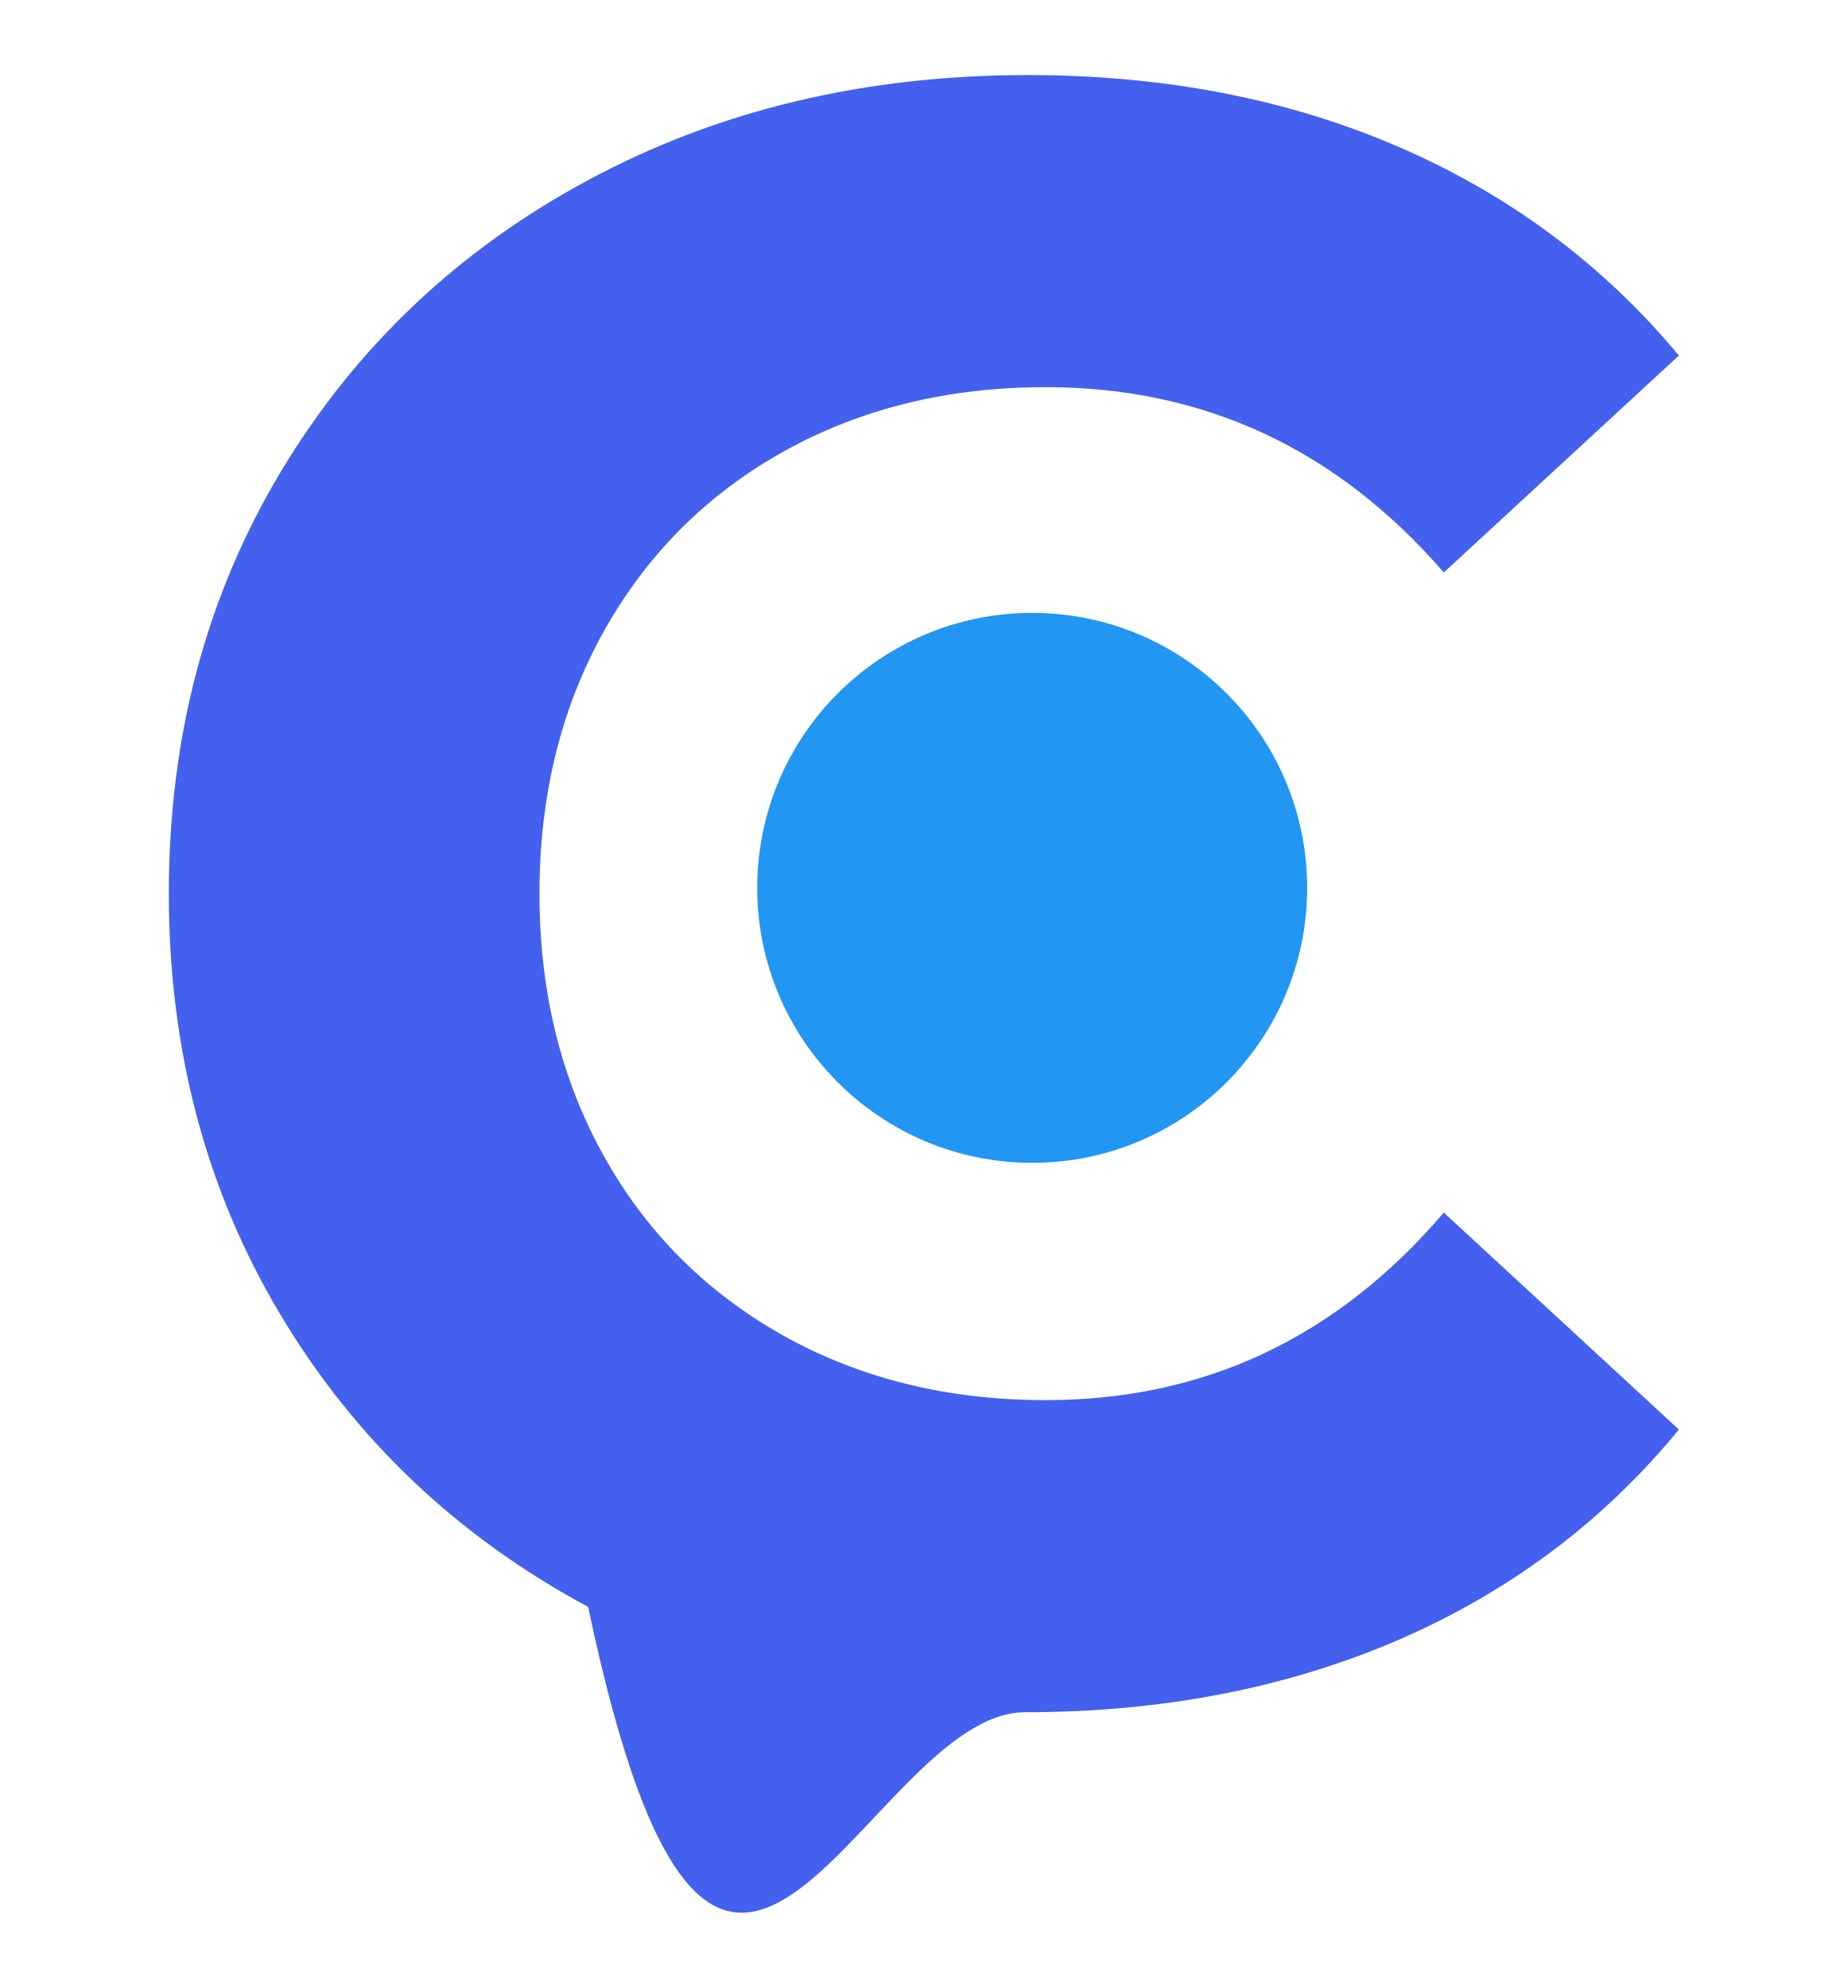
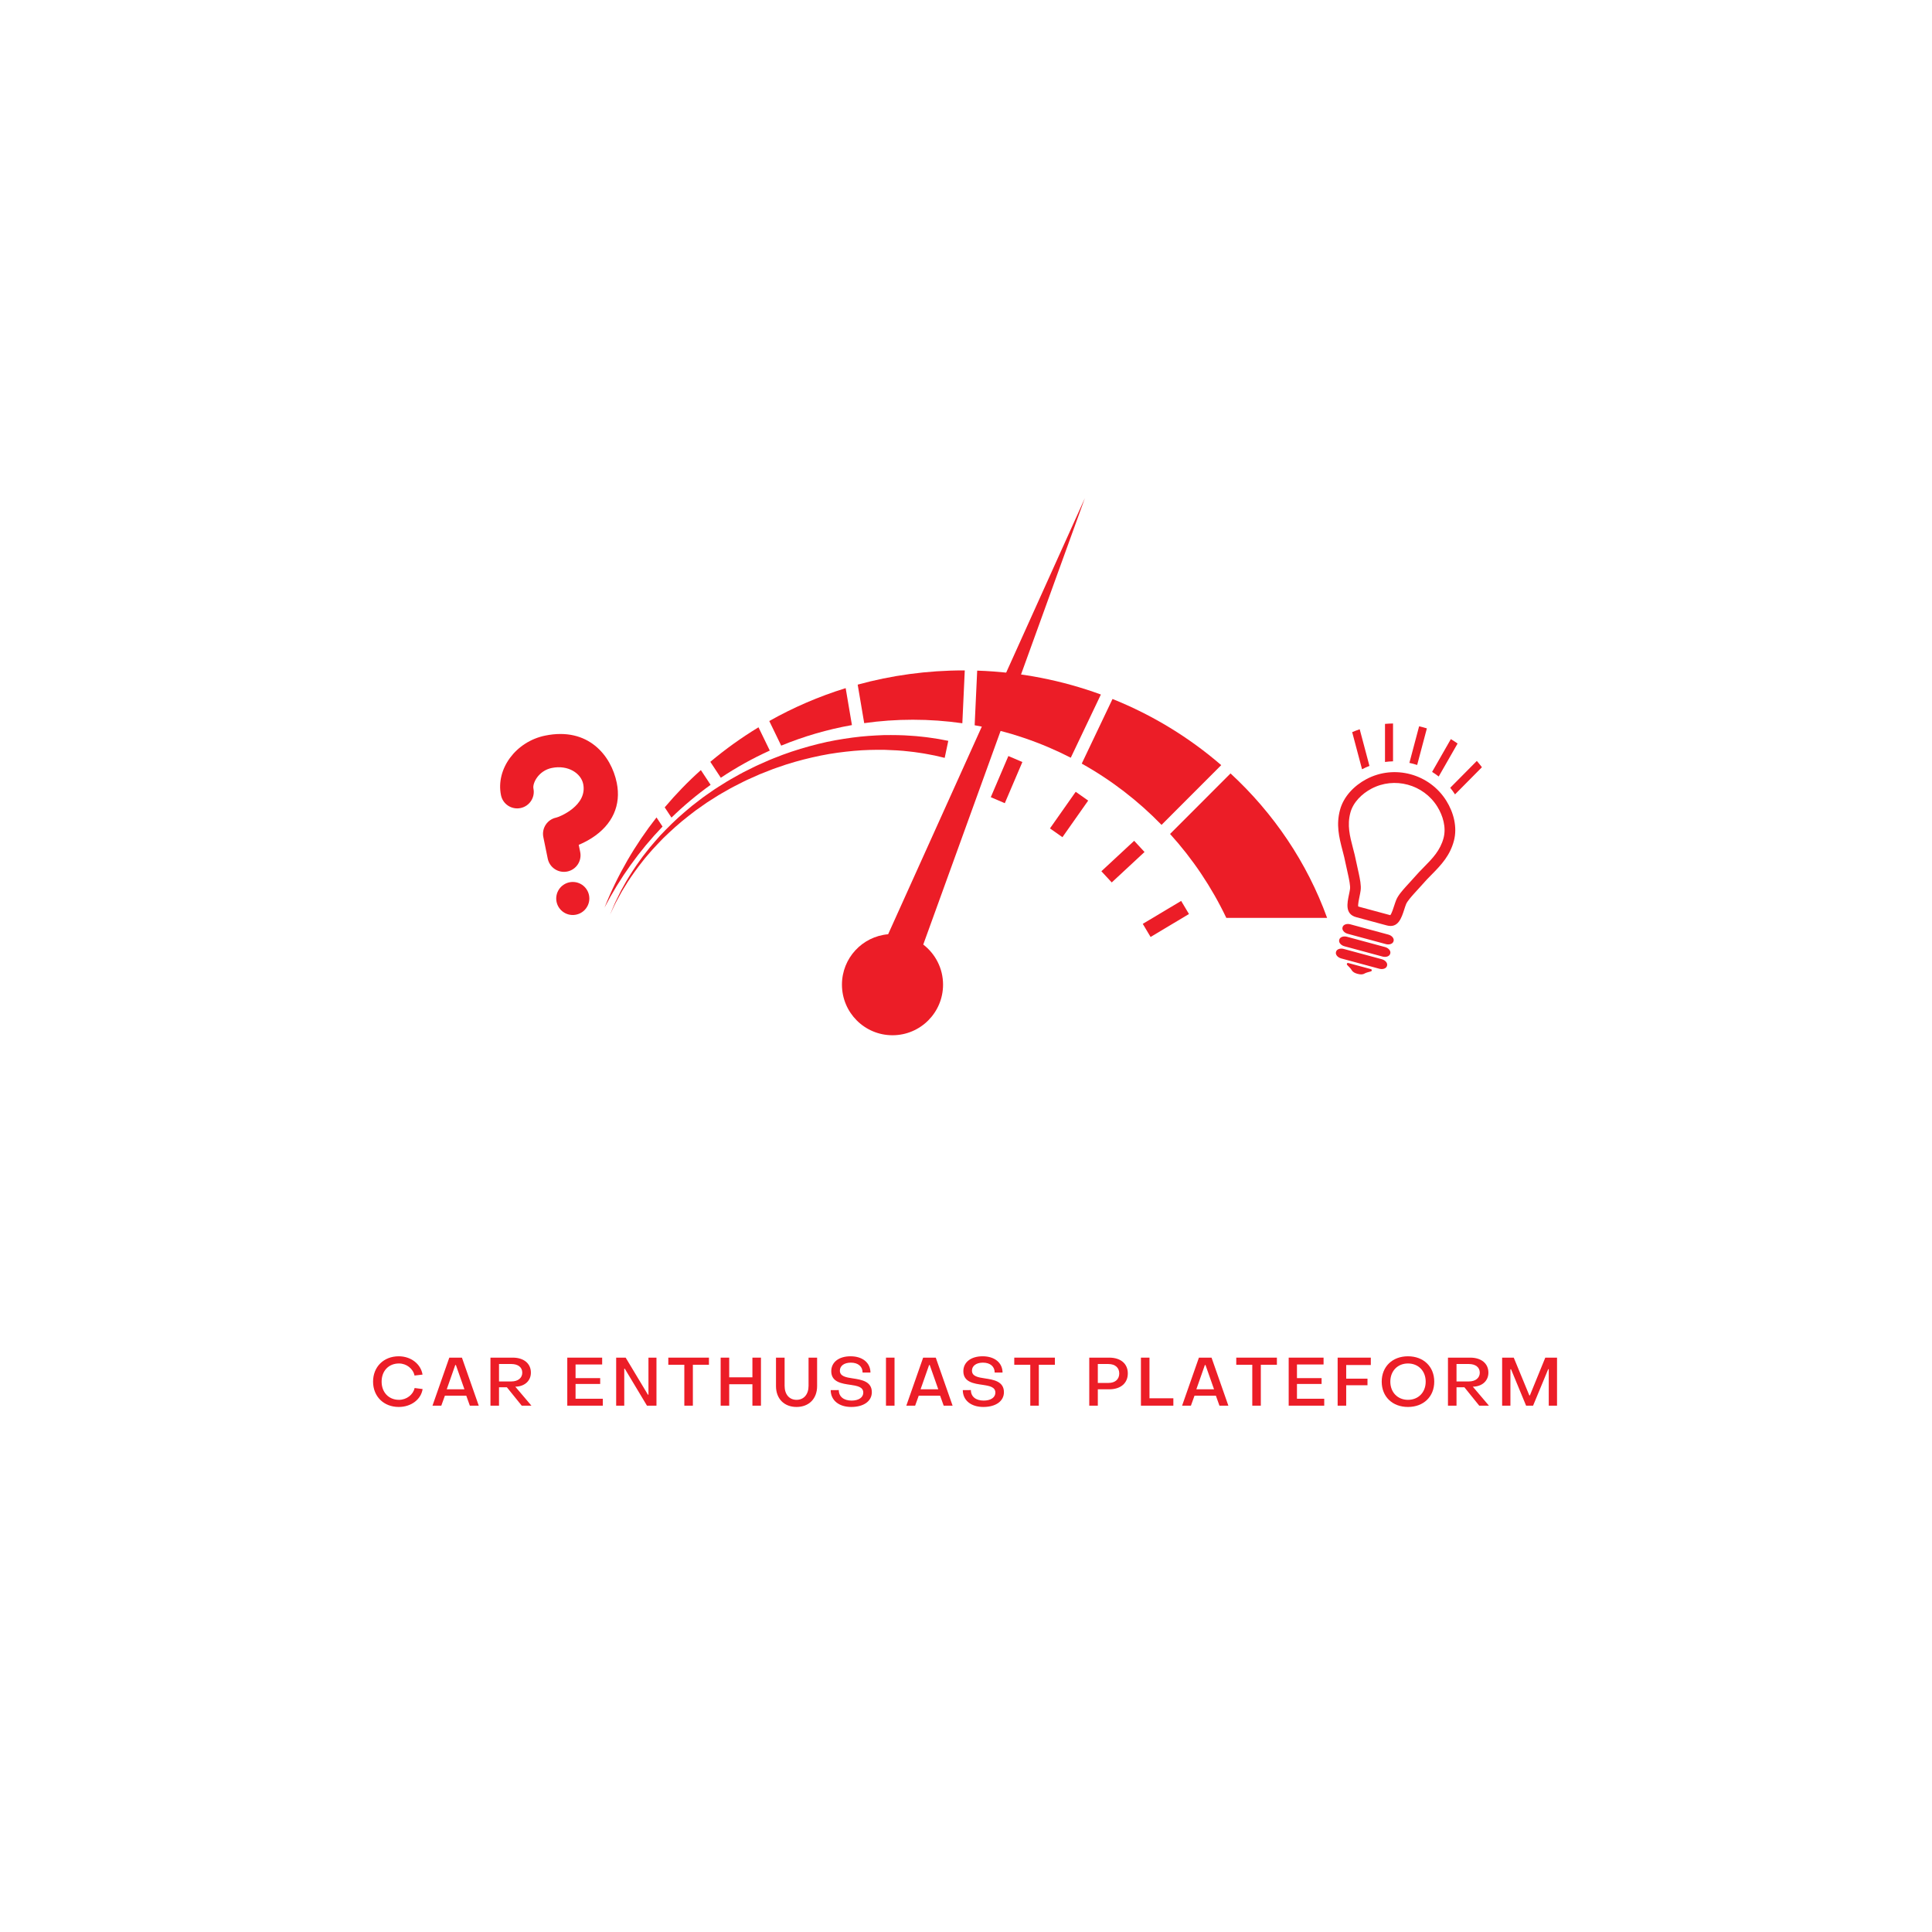
- <svg xmlns="http://www.w3.org/2000/svg" version="1.1" id="Layer_1" x="0px" y="0px" viewBox="0 0 672 723" style="enable-background:new 0 0 672 723;" xml:space="preserve">
-   <style type="text/css">
- 	.st0{fill:#4361ee;}
- 	.st1{fill:#2196f3;}
- </style>
-   <g>
-     <path class="st0" d="M213.9,584.4c-47.4-25.5-84.7-60.8-111.8-106.1C75,433.1,61.4,382,61.4,324.9c0-57,13.6-108.1,40.7-153.3   S166.5,91,213.9,65.5s100.7-38.2,159.9-38.2c49.9,0,95,8.8,135.3,26.3s74.1,42.8,101.5,75.7l-85.5,78.9   c-38.9-44.9-87.2-67.4-144.7-67.4c-35.6,0-67.4,7.8-95.4,23.4s-49.7,37.4-65.4,65.4c-15.6,28-23.4,59.8-23.4,95.4   s7.8,67.4,23.4,95.4s37.4,49.7,65.4,65.4c28,15.6,59.7,23.4,95.4,23.4c57.6,0,105.8-22.7,144.7-68.2l85.5,78.9   c-27.4,33.4-61.4,58.9-102,76.5c-40.6,17.5-85.8,26.3-135.7,26.3C314.3,622.7,261.3,809.9,213.9,584.4z" />
-   </g>
-   <circle class="st1" cx="375.4" cy="322.9" r="100" />
+ <svg xmlns="http://www.w3.org/2000/svg" width="375" zoomAndPan="magnify" viewBox="0 0 375 375" height="375" preserveAspectRatio="xMidYMid meet" version="1.0">
+   <defs>
+     <g />
+     <clipPath id="id1">
+       <path d="M 117.34 158 L 129 158 L 129 177 L 117.34 177 Z M 117.34 158 " clip-rule="nonzero" />
+     </clipPath>
+     <clipPath id="id2">
+       <path d="M 227 150 L 257.59 150 L 257.59 179 L 227 179 Z M 227 150 " clip-rule="nonzero" />
+     </clipPath>
+     <clipPath id="id3">
+       <path d="M 163 96.695 L 211 96.695 L 211 200.945 L 163 200.945 Z M 163 96.695 " clip-rule="nonzero" />
+     </clipPath>
+     <clipPath id="id4">
+       <path d="M 97 142 L 120 142 L 120 170 L 97 170 Z M 97 142 " clip-rule="nonzero" />
+     </clipPath>
+     <clipPath id="id5">
+       <path d="M 95.316 144.926 L 117.363 140.426 L 124.414 174.961 L 102.371 179.465 Z M 95.316 144.926 " clip-rule="nonzero" />
+     </clipPath>
+     <clipPath id="id6">
+       <path d="M 95.316 144.926 L 117.363 140.426 L 124.414 174.961 L 102.371 179.465 Z M 95.316 144.926 " clip-rule="nonzero" />
+     </clipPath>
+     <clipPath id="id7">
+       <path d="M 107 171 L 115 171 L 115 178 L 107 178 Z M 107 171 " clip-rule="nonzero" />
+     </clipPath>
+     <clipPath id="id8">
+       <path d="M 95.316 144.926 L 117.363 140.426 L 124.414 174.961 L 102.371 179.465 Z M 95.316 144.926 " clip-rule="nonzero" />
+     </clipPath>
+     <clipPath id="id9">
+       <path d="M 95.316 144.926 L 117.363 140.426 L 124.414 174.961 L 102.371 179.465 Z M 95.316 144.926 " clip-rule="nonzero" />
+     </clipPath>
+     <clipPath id="id10">
+       <path d="M 259.16 140.43 L 287.66 140.43 L 287.66 189.18 L 259.16 189.18 Z M 259.16 140.43 " clip-rule="nonzero" />
+     </clipPath>
+   </defs>
+   <g clip-path="url(#id1)">
+     <path fill="rgb(92.549%, 11.369%, 15.289%)" d="M 127.426 158.664 L 128.598 160.438 C 124.133 165.09 120.332 170.379 117.34 176.156 C 119.848 169.848 123.262 163.973 127.426 158.664 " fill-opacity="1" fill-rule="nonzero" />
+   </g>
+   <path fill="rgb(92.549%, 11.369%, 15.289%)" d="M 137.93 152.336 C 135.238 154.266 132.703 156.395 130.332 158.695 L 129.02 156.707 C 131.188 154.141 133.527 151.719 136.039 149.473 L 137.93 152.336 " fill-opacity="1" fill-rule="nonzero" />
+   <path fill="rgb(92.549%, 11.369%, 15.289%)" d="M 149.414 145.684 C 146.09 147.191 142.914 148.957 139.91 150.961 L 137.871 147.871 C 140.797 145.414 143.922 143.172 147.223 141.168 L 149.414 145.684 " fill-opacity="1" fill-rule="nonzero" />
+   <path fill="rgb(92.549%, 11.369%, 15.289%)" d="M 165.359 140.738 C 160.586 141.582 155.992 142.934 151.629 144.727 L 149.316 139.949 C 153.957 137.332 158.922 135.18 164.145 133.566 L 165.359 140.738 " fill-opacity="1" fill-rule="nonzero" />
+   <path fill="rgb(92.549%, 11.369%, 15.289%)" d="M 187.262 130.125 L 186.789 140.383 C 183.648 139.934 180.445 139.699 177.184 139.699 C 173.98 139.699 170.828 139.922 167.742 140.363 L 166.477 132.887 C 173.02 131.09 179.934 130.125 187.082 130.125 L 187.262 130.125 " fill-opacity="1" fill-rule="nonzero" />
+   <path fill="rgb(92.549%, 11.369%, 15.289%)" d="M 213.68 134.805 L 207.836 147.074 C 202.051 144.105 195.785 141.953 189.18 140.773 L 189.672 130.168 C 198.102 130.445 206.18 132.062 213.68 134.805 " fill-opacity="1" fill-rule="nonzero" />
+   <path fill="rgb(92.549%, 11.369%, 15.289%)" d="M 237.039 148.512 L 225.453 160.109 C 220.914 155.434 215.699 151.418 209.965 148.215 L 215.938 135.672 C 223.734 138.797 230.855 143.168 237.039 148.512 " fill-opacity="1" fill-rule="nonzero" />
+   <g clip-path="url(#id2)">
+     <path fill="rgb(92.549%, 11.369%, 15.289%)" d="M 257.59 178.16 L 238.027 178.16 C 235.184 172.195 231.496 166.711 227.109 161.871 L 238.844 150.121 C 247.215 157.844 253.703 167.422 257.59 178.16 " fill-opacity="1" fill-rule="nonzero" />
+   </g>
+   <path fill="rgb(92.549%, 11.369%, 15.289%)" d="M 183.363 147.102 C 183.363 147.102 183.066 147.031 182.504 146.898 C 182.227 146.836 181.879 146.754 181.473 146.656 C 181.082 146.582 180.633 146.496 180.129 146.398 C 179.633 146.293 179.062 146.211 178.441 146.117 C 177.82 146.012 177.145 145.93 176.426 145.855 C 174.98 145.68 173.34 145.59 171.547 145.535 C 169.75 145.531 167.801 145.551 165.746 145.742 C 163.691 145.934 161.523 146.199 159.312 146.656 C 157.102 147.109 154.828 147.676 152.562 148.402 C 151.996 148.582 151.434 148.789 150.867 148.98 C 150.594 149.078 150.277 149.176 150.035 149.273 L 149.184 149.609 C 148.613 149.832 148.043 150.055 147.473 150.281 L 145.824 151.016 C 144.719 151.48 143.648 152.059 142.57 152.602 C 142.023 152.859 141.512 153.184 140.984 153.473 C 140.465 153.773 139.934 154.055 139.426 154.371 C 138.922 154.691 138.418 155.008 137.918 155.324 L 137.172 155.801 L 136.449 156.309 C 135.969 156.645 135.492 156.98 135.02 157.316 C 134.555 157.66 134.105 158.02 133.656 158.367 C 131.844 159.758 130.219 161.258 128.711 162.715 C 127.992 163.473 127.27 164.199 126.613 164.934 C 125.98 165.688 125.324 166.387 124.77 167.117 C 123.625 168.547 122.66 169.926 121.844 171.176 C 121.449 171.812 121.082 172.406 120.742 172.957 C 120.422 173.516 120.148 174.043 119.891 174.512 C 119.355 175.445 119.039 176.23 118.781 176.746 C 118.535 177.266 118.402 177.543 118.402 177.543 C 118.402 177.543 118.523 177.262 118.746 176.73 C 118.98 176.203 119.266 175.406 119.762 174.449 C 120 173.965 120.254 173.426 120.551 172.848 C 120.867 172.281 121.211 171.668 121.578 171.012 C 122.344 169.723 123.258 168.289 124.352 166.797 C 124.883 166.035 125.512 165.301 126.121 164.508 C 126.754 163.734 127.449 162.973 128.148 162.168 C 129.613 160.629 131.195 159.035 132.977 157.539 C 133.422 157.168 133.863 156.781 134.324 156.406 C 134.789 156.047 135.262 155.684 135.734 155.32 L 136.449 154.773 L 137.191 154.25 C 137.691 153.906 138.191 153.559 138.691 153.211 C 139.195 152.867 139.727 152.555 140.246 152.223 C 140.77 151.902 141.281 151.551 141.828 151.262 C 142.91 150.66 143.977 150.023 145.109 149.484 L 146.793 148.648 C 147.355 148.398 147.914 148.152 148.473 147.902 L 149.312 147.531 C 149.629 147.387 149.895 147.297 150.188 147.176 C 150.766 146.953 151.336 146.719 151.91 146.508 C 154.215 145.656 156.539 144.969 158.812 144.402 C 161.09 143.828 163.332 143.453 165.469 143.164 C 167.605 142.871 169.648 142.758 171.531 142.684 C 173.422 142.66 175.156 142.68 176.691 142.801 C 177.457 142.848 178.176 142.902 178.84 142.984 C 179.5 143.055 180.109 143.117 180.668 143.211 C 181.227 143.293 181.723 143.367 182.152 143.434 C 182.562 143.512 182.91 143.578 183.195 143.633 C 183.758 143.738 184.062 143.797 184.062 143.797 L 183.363 147.102 " fill-opacity="1" fill-rule="nonzero" />
+   <g clip-path="url(#id3)">
+     <path fill="rgb(92.549%, 11.369%, 15.289%)" d="M 179.203 183.336 L 210.57 96.699 L 172.387 181.336 C 167.363 181.766 163.422 185.977 163.422 191.117 C 163.422 196.543 167.812 200.941 173.234 200.941 C 178.652 200.941 183.047 196.543 183.047 191.117 C 183.047 187.945 181.535 185.129 179.203 183.336 " fill-opacity="1" fill-rule="nonzero" />
+   </g>
+   <path fill="rgb(92.549%, 11.369%, 15.289%)" d="M 223.328 181.863 L 221.812 179.32 L 229.262 174.867 L 230.777 177.41 L 223.328 181.863 " fill-opacity="1" fill-rule="nonzero" />
+   <path fill="rgb(92.549%, 11.369%, 15.289%)" d="M 215.789 171.281 L 213.777 169.109 L 220.141 163.199 L 222.152 165.371 L 215.789 171.281 " fill-opacity="1" fill-rule="nonzero" />
+   <path fill="rgb(92.549%, 11.369%, 15.289%)" d="M 206.219 162.496 L 203.797 160.793 L 208.793 153.688 L 211.215 155.395 L 206.219 162.496 " fill-opacity="1" fill-rule="nonzero" />
+   <path fill="rgb(92.549%, 11.369%, 15.289%)" d="M 195.031 155.898 L 192.312 154.734 L 195.723 146.746 L 198.441 147.91 L 195.031 155.898 " fill-opacity="1" fill-rule="nonzero" />
+   <g clip-path="url(#id4)">
+     <g clip-path="url(#id5)">
+       <g clip-path="url(#id6)">
+         <path fill="rgb(92.549%, 11.369%, 15.289%)" d="M 110.109 169.16 C 108.367 169.516 106.672 168.398 106.316 166.664 L 105.461 162.48 C 105.109 160.746 106.23 159.051 107.969 158.695 C 108.602 158.559 114.055 156.363 113.199 152.176 C 112.773 150.082 110.246 148.418 107.098 149.062 C 104.535 149.586 103.324 152.012 103.539 153.059 C 103.895 154.793 102.77 156.488 101.031 156.844 C 99.293 157.199 97.594 156.082 97.242 154.348 C 96.199 149.242 100.125 143.945 105.812 142.781 C 114.211 141.066 118.641 146.684 119.711 151.938 C 120.598 156.273 118.887 160.078 114.887 162.648 C 114.016 163.207 113.133 163.645 112.332 163.984 L 112.617 165.379 C 112.969 167.113 111.848 168.805 110.109 169.16 Z M 110.109 169.16 " fill-opacity="1" fill-rule="nonzero" />
+       </g>
+     </g>
+   </g>
+   <g clip-path="url(#id7)">
+     <g clip-path="url(#id8)">
+       <g clip-path="url(#id9)">
+         <path fill="rgb(92.549%, 11.369%, 15.289%)" d="M 114.324 173.75 C 114.41 174.168 114.414 174.586 114.332 175 C 114.25 175.418 114.094 175.805 113.855 176.16 C 113.621 176.516 113.328 176.812 112.973 177.051 C 112.621 177.289 112.234 177.449 111.816 177.535 C 111.402 177.621 110.98 177.621 110.562 177.543 C 110.145 177.461 109.758 177.305 109.402 177.07 C 109.047 176.836 108.75 176.543 108.512 176.191 C 108.273 175.84 108.113 175.453 108.027 175.039 C 107.941 174.621 107.941 174.203 108.023 173.789 C 108.102 173.371 108.262 172.984 108.496 172.629 C 108.73 172.273 109.027 171.977 109.379 171.738 C 109.734 171.5 110.117 171.34 110.535 171.254 C 110.953 171.168 111.371 171.168 111.789 171.246 C 112.207 171.328 112.594 171.484 112.949 171.719 C 113.305 171.953 113.602 172.246 113.84 172.598 C 114.078 172.949 114.242 173.336 114.324 173.75 Z M 114.324 173.75 " fill-opacity="1" fill-rule="nonzero" />
+       </g>
+     </g>
+   </g>
+   <g clip-path="url(#id10)">
+     <path fill="rgb(92.549%, 11.369%, 15.289%)" d="M 260.602 165.148 C 259.875 162.402 259.336 160.059 260.09 157.219 C 260.789 154.586 262.855 152.492 265.195 151.242 C 270.633 148.34 277.473 150.188 280.742 155.445 C 282.152 157.707 282.902 160.562 282.203 163.199 C 281.449 166.035 279.82 167.797 277.832 169.809 C 277.25 170.398 276.668 170.988 276.129 171.621 C 275.883 171.91 275.613 172.195 275.355 172.477 C 275.051 172.809 274.75 173.137 274.449 173.473 C 274.027 173.949 273.156 174.91 272.922 175.492 C 272.789 175.824 272.68 176.168 272.57 176.508 C 272.027 178.188 271.379 180.219 269.176 179.625 L 263.234 178.02 C 261.031 177.422 261.477 175.336 261.84 173.609 C 261.914 173.258 261.988 172.902 262.039 172.547 C 262.121 171.926 261.848 170.656 261.715 170.027 C 261.621 169.59 261.523 169.152 261.426 168.711 C 261.34 168.336 261.25 167.957 261.176 167.578 C 261.023 166.758 260.812 165.953 260.602 165.148 Z M 273.562 148.074 L 275.449 140.973 C 275.957 141.09 276.457 141.227 276.957 141.379 L 275.07 148.48 C 274.574 148.316 274.07 148.184 273.562 148.074 Z M 262.457 142.109 C 262.941 141.902 263.426 141.715 263.918 141.547 L 265.809 148.664 C 265.324 148.852 264.84 149.066 264.371 149.312 Z M 268.828 140.508 C 269.348 140.461 269.867 140.438 270.387 140.43 L 270.387 147.773 C 269.867 147.785 269.348 147.828 268.828 147.898 Z M 281.609 143.461 C 282.055 143.73 282.492 144.016 282.918 144.316 L 279.254 150.719 C 278.84 150.395 278.41 150.098 277.969 149.824 Z M 286.652 147.695 C 286.996 148.086 287.324 148.496 287.641 148.918 L 282.418 154.191 C 282.129 153.742 281.82 153.312 281.488 152.906 Z M 263.492 189.023 C 262.977 188.875 262.578 188.688 262.348 188.281 C 262.137 187.91 261.754 187.605 261.469 187.277 C 261.406 187.203 261.398 187.102 261.449 187.016 C 261.5 186.93 261.598 186.895 261.691 186.918 L 263.898 187.516 L 266.102 188.109 C 266.195 188.137 266.262 188.219 266.266 188.316 C 266.266 188.418 266.207 188.504 266.113 188.535 C 265.707 188.676 265.227 188.746 264.855 188.961 C 264.457 189.195 264.02 189.156 263.5 189.023 C 263.496 189.023 263.496 189.023 263.492 189.023 Z M 260.816 184.188 L 268.215 186.188 C 268.902 186.375 269.359 186.926 269.23 187.41 L 269.211 187.484 C 269.082 187.973 268.414 188.219 267.723 188.031 L 260.328 186.031 C 259.637 185.844 259.18 185.293 259.309 184.809 L 259.328 184.734 C 259.457 184.246 260.129 184 260.816 184.188 Z M 261.441 181.824 L 268.84 183.824 C 269.527 184.012 269.984 184.562 269.855 185.051 L 269.836 185.121 C 269.707 185.609 269.039 185.855 268.352 185.668 L 260.953 183.668 C 260.266 183.484 259.809 182.93 259.938 182.445 L 259.957 182.371 C 260.086 181.887 260.754 181.641 261.441 181.824 Z M 262.086 179.406 L 269.484 181.406 C 270.172 181.594 270.629 182.145 270.5 182.633 L 270.48 182.703 C 270.352 183.191 269.684 183.438 268.992 183.25 L 261.594 181.25 C 260.906 181.066 260.449 180.516 260.578 180.027 L 260.598 179.953 C 260.727 179.469 261.398 179.219 262.086 179.406 Z M 263.629 175.945 C 263.68 175.965 263.738 175.98 263.773 175.992 L 269.715 177.598 C 269.75 177.605 269.809 177.621 269.859 177.629 C 270.133 177.312 270.48 176.207 270.59 175.859 C 270.719 175.469 270.844 175.082 270.996 174.699 C 271.367 173.777 272.238 172.816 272.902 172.07 C 273.207 171.727 273.52 171.391 273.832 171.051 C 274.074 170.785 274.32 170.523 274.555 170.25 C 275.125 169.582 275.742 168.953 276.359 168.328 C 278.059 166.609 279.555 165.066 280.195 162.656 C 280.742 160.602 280.074 158.32 278.98 156.562 C 276.293 152.234 270.645 150.707 266.168 153.098 C 264.352 154.066 262.645 155.707 262.102 157.762 C 261.461 160.172 261.992 162.266 262.609 164.609 C 262.836 165.465 263.059 166.316 263.223 167.188 C 263.289 167.539 263.371 167.891 263.453 168.242 C 263.555 168.695 263.656 169.145 263.75 169.594 C 263.953 170.578 264.234 171.848 264.098 172.836 C 264.043 173.242 263.957 173.641 263.875 174.043 C 263.801 174.402 263.551 175.535 263.629 175.945 Z M 263.629 175.945 " fill-opacity="1" fill-rule="evenodd" />
+   </g>
+   <g fill="rgb(100%, 100%, 100%)" fill-opacity="1">
+     <g transform="translate(76.0712, 244.0498)">
+       <g>
+         <path d="M 15.527 0.625 C 23.766 0.625 30.887 -4.164 32.801 -10.988 L 25.516 -11.82 C 24.227 -8.449 20.605 -5.953 16.941 -5.953 C 11.945 -5.953 9.156 -9.531 10.074 -14.859 C 11.031 -20.23 15.066 -23.766 20.062 -23.766 C 23.727 -23.766 26.43 -21.227 26.516 -17.816 L 34.09 -18.605 C 34.465 -25.516 29.012 -30.344 20.98 -30.344 C 11.531 -30.344 3.664 -24.102 2.039 -14.859 C 0.457 -5.66 6.117 0.625 15.527 0.625 Z M 15.527 0.625 " />
+       </g>
+     </g>
+   </g>
+   <g fill="rgb(100%, 100%, 100%)" fill-opacity="1">
+     <g transform="translate(110.1959, 244.0498)">
+       <g>
+         <path d="M 8.449 0.543 C 11.82 0.543 14.32 -0.957 16.191 -3.664 L 16.566 -3.664 L 15.941 0 L 23.102 0 L 26.848 -21.395 L 19.688 -21.395 L 19.062 -17.648 L 18.648 -17.648 C 17.691 -20.312 15.777 -21.938 12.402 -21.938 C 6.742 -21.938 2.121 -17.523 0.914 -10.738 C -0.293 -3.828 2.707 0.543 8.449 0.543 Z M 11.988 -5.41 C 9.156 -5.41 7.535 -7.66 8.074 -10.656 C 8.617 -13.734 11.031 -15.984 13.902 -15.984 C 16.648 -15.984 18.316 -13.734 17.773 -10.738 C 17.273 -7.66 14.777 -5.41 11.988 -5.41 Z M 11.988 -5.41 " />
+       </g>
+     </g>
+   </g>
+   <g fill="rgb(100%, 100%, 100%)" fill-opacity="1">
+     <g transform="translate(137.1627, 244.0498)">
+       <g>
+         <path d="M 0.082 0 L 7.242 0 L 9.156 -10.781 C 9.699 -13.777 11.738 -15.777 14.234 -15.777 C 15.316 -15.777 16.691 -15.441 17.816 -14.859 L 18.98 -21.27 C 18.273 -21.645 17.398 -21.812 16.523 -21.812 C 14.195 -21.812 12.195 -20.438 10.863 -18.066 L 10.449 -18.066 L 10.988 -21.395 L 3.871 -21.395 Z M 0.082 0 " />
+       </g>
+     </g>
+   </g>
+   <g fill="rgb(100%, 100%, 100%)" fill-opacity="1">
+     <g transform="translate(155.0157, 244.0498)">
+       <g />
+     </g>
+   </g>
+   <g fill="rgb(100%, 100%, 100%)" fill-opacity="1">
+     <g transform="translate(165.1283, 244.0498)">
+       <g>
+         <path d="M 15.902 0.75 C 25.934 0.75 33.801 -6.367 34.758 -16.691 L 16.109 -16.691 L 15.316 -12.113 L 26.266 -12.113 C 25.309 -8.449 21.52 -5.828 17.316 -5.828 C 12.195 -5.828 9.199 -9.613 10.074 -14.859 C 10.988 -20.145 15.277 -23.766 20.188 -23.766 C 23.559 -23.766 26.223 -21.812 26.43 -19.062 L 34.09 -20.355 C 33.84 -26.141 28.598 -30.344 21.395 -30.344 C 11.738 -30.344 3.703 -24.102 2.039 -14.859 C 0.457 -5.66 6.242 0.75 15.902 0.75 Z M 15.902 0.75 " />
+       </g>
+     </g>
+   </g>
+   <g fill="rgb(100%, 100%, 100%)" fill-opacity="1">
+     <g transform="translate(200.2517, 244.0498)">
+       <g>
+         <path d="M 10.988 0.543 C 16.441 0.543 21.477 -2.164 23.227 -6.285 L 17.148 -7.16 C 16.234 -5.496 14.359 -4.289 12.238 -4.289 C 9.492 -4.289 7.91 -6.078 7.992 -8.781 L 24.352 -8.781 C 24.477 -9.117 24.641 -10.113 24.727 -10.613 C 25.973 -17.523 22.145 -21.938 15.066 -21.938 C 7.992 -21.938 2.207 -17.566 0.957 -10.738 C -0.25 -3.871 3.871 0.543 10.988 0.543 Z M 8.574 -12.488 C 9.406 -15.277 11.488 -17.109 14.109 -17.109 C 16.691 -17.109 18.23 -15.027 17.898 -12.488 Z M 8.574 -12.488 " />
+       </g>
+     </g>
+   </g>
+   <g fill="rgb(100%, 100%, 100%)" fill-opacity="1">
+     <g transform="translate(225.9284, 244.0498)">
+       <g>
+         <path d="M 10.988 0.543 C 16.441 0.543 21.477 -2.164 23.227 -6.285 L 17.148 -7.16 C 16.234 -5.496 14.359 -4.289 12.238 -4.289 C 9.492 -4.289 7.91 -6.078 7.992 -8.781 L 24.352 -8.781 C 24.477 -9.117 24.641 -10.113 24.727 -10.613 C 25.973 -17.523 22.145 -21.938 15.066 -21.938 C 7.992 -21.938 2.207 -17.566 0.957 -10.738 C -0.25 -3.871 3.871 0.543 10.988 0.543 Z M 8.574 -12.488 C 9.406 -15.277 11.488 -17.109 14.109 -17.109 C 16.691 -17.109 18.23 -15.027 17.898 -12.488 Z M 8.574 -12.488 " />
+       </g>
+     </g>
+   </g>
+   <g fill="rgb(100%, 100%, 100%)" fill-opacity="1">
+     <g transform="translate(251.6051, 244.0498)">
+       <g>
+         <path d="M 0.082 0 L 7.242 0 L 8.742 -8.742 L 9.156 -8.742 L 13.859 0 L 22.27 0 L 15.691 -11.113 L 25.891 -21.395 L 17.523 -21.395 L 9.988 -13.445 L 9.613 -13.445 L 12.695 -30.969 L 5.535 -30.969 Z M 0.082 0 " />
+       </g>
+     </g>
+   </g>
+   <g fill="rgb(100%, 100%, 100%)" fill-opacity="1">
+     <g transform="translate(275.9086, 244.0498)">
+       <g>
+         <path d="M 9.242 0.707 C 15.777 0.707 20.562 -2.164 21.395 -6.828 C 22.27 -11.906 17.523 -12.695 13.695 -13.195 C 10.824 -13.527 8.242 -13.734 8.574 -15.691 C 8.781 -16.984 10.324 -17.855 12.277 -17.855 C 14.527 -17.855 15.902 -16.691 15.609 -14.941 L 21.895 -14.941 C 22.684 -19.312 18.812 -22.102 12.988 -22.102 C 7.035 -22.102 2.664 -19.273 1.875 -14.984 C 0.832 -9.117 6.285 -8.824 10.031 -8.449 C 12.402 -8.16 14.445 -7.949 14.109 -5.91 C 13.82 -4.496 12.113 -3.539 10.113 -3.539 C 7.492 -3.539 5.953 -4.91 6.285 -6.867 L 0.293 -6.867 C -0.543 -2.289 2.996 0.707 9.242 0.707 Z M 9.242 0.707 " />
+       </g>
+     </g>
+   </g>
+   <g fill="rgb(92.549%, 11.369%, 15.289%)" fill-opacity="1">
+     <g transform="translate(71.83461, 272.8401)">
+       <g>
+         <path d="M 5.559 0.25 C 7.969 0.25 9.891 -1.211 10.195 -3.227 L 8.641 -3.426 C 8.363 -2.133 7.086 -1.133 5.609 -1.133 C 3.621 -1.133 2.238 -2.582 2.238 -4.664 C 2.238 -6.758 3.609 -8.191 5.609 -8.191 C 7.074 -8.191 8.352 -7.176 8.625 -5.848 L 10.18 -6.031 C 9.852 -8.086 7.93 -9.586 5.559 -9.586 C 2.66 -9.586 0.578 -7.559 0.578 -4.664 C 0.578 -1.777 2.66 0.25 5.559 0.25 Z M 5.559 0.25 " />
+       </g>
+     </g>
+   </g>
+   <g fill="rgb(92.549%, 11.369%, 15.289%)" fill-opacity="1">
+     <g transform="translate(83.74542, 272.8401)">
+       <g>
+         <path d="M 0.199 0 L 1.91 0 L 2.609 -1.938 L 6.758 -1.938 L 7.453 0 L 9.18 0 L 5.914 -9.324 L 3.465 -9.324 Z M 2.965 -3.176 L 4.621 -7.891 L 4.742 -7.891 L 6.402 -3.176 Z M 2.965 -3.176 " />
+       </g>
+     </g>
+   </g>
+   <g fill="rgb(92.549%, 11.369%, 15.289%)" fill-opacity="1">
+     <g transform="translate(94.2481, 272.8401)">
+       <g>
+         <path d="M 0.949 0 L 2.609 0 L 2.609 -3.57 L 4.137 -3.57 L 7.02 0 L 8.902 0 L 5.77 -3.688 L 6.059 -3.699 C 7.691 -3.832 8.797 -4.887 8.797 -6.414 C 8.797 -8.191 7.414 -9.324 5.27 -9.324 L 0.949 -9.324 Z M 2.609 -4.703 L 2.609 -8.086 L 5.004 -8.086 C 6.281 -8.086 7.125 -7.469 7.125 -6.402 C 7.125 -5.359 6.27 -4.703 5.004 -4.703 Z M 2.609 -4.703 " />
+       </g>
+     </g>
+   </g>
+   <g fill="rgb(92.549%, 11.369%, 15.289%)" fill-opacity="1">
+     <g transform="translate(104.7771, 272.8401)">
+       <g />
+     </g>
+   </g>
+   <g fill="rgb(92.549%, 11.369%, 15.289%)" fill-opacity="1">
+     <g transform="translate(109.1603, 272.8401)">
+       <g>
+         <path d="M 0.949 0 L 7.848 0 L 7.848 -1.344 L 2.555 -1.344 L 2.555 -4.215 L 7.336 -4.215 L 7.336 -5.348 L 2.555 -5.348 L 2.555 -7.996 L 7.719 -7.996 L 7.719 -9.324 L 0.949 -9.324 Z M 0.949 0 " />
+       </g>
+     </g>
+   </g>
+   <g fill="rgb(92.549%, 11.369%, 15.289%)" fill-opacity="1">
+     <g transform="translate(118.6628, 272.8401)">
+       <g>
+         <path d="M 0.934 0 L 2.504 0 L 2.504 -7.176 L 2.609 -7.176 L 6.914 0 L 8.758 0 L 8.758 -9.324 L 7.203 -9.324 L 7.203 -2.133 L 7.098 -2.133 L 2.777 -9.324 L 0.934 -9.324 Z M 0.934 0 " />
+       </g>
+     </g>
+   </g>
+   <g fill="rgb(92.549%, 11.369%, 15.289%)" fill-opacity="1">
+     <g transform="translate(129.5076, 272.8401)">
+       <g>
+         <path d="M 3.32 0 L 4.977 0 L 4.977 -7.941 L 8.098 -7.941 L 8.098 -9.324 L 0.211 -9.324 L 0.211 -7.941 L 3.32 -7.941 Z M 3.32 0 " />
+       </g>
+     </g>
+   </g>
+   <g fill="rgb(92.549%, 11.369%, 15.289%)" fill-opacity="1">
+     <g transform="translate(138.9443, 272.8401)">
+       <g>
+         <path d="M 0.934 0 L 2.594 0 L 2.594 -4.16 L 7.098 -4.16 L 7.098 0 L 8.758 0 L 8.758 -9.324 L 7.098 -9.324 L 7.098 -5.504 L 2.594 -5.504 L 2.594 -9.324 L 0.934 -9.324 Z M 0.934 0 " />
+       </g>
+     </g>
+   </g>
+   <g fill="rgb(92.549%, 11.369%, 15.289%)" fill-opacity="1">
+     <g transform="translate(149.776, 272.8401)">
+       <g>
+         <path d="M 4.832 0.25 C 7.219 0.25 8.824 -1.332 8.824 -3.793 L 8.824 -9.324 L 7.164 -9.324 L 7.164 -3.844 C 7.164 -2.199 6.254 -1.133 4.832 -1.133 C 3.426 -1.133 2.516 -2.188 2.516 -3.844 L 2.516 -9.324 L 0.844 -9.324 L 0.844 -3.793 C 0.844 -1.332 2.449 0.25 4.832 0.25 Z M 4.832 0.25 " />
+       </g>
+     </g>
+   </g>
+   <g fill="rgb(92.549%, 11.369%, 15.289%)" fill-opacity="1">
+     <g transform="translate(160.5813, 272.8401)">
+       <g>
+         <path d="M 4.648 0.25 C 7.059 0.25 8.641 -0.871 8.641 -2.621 C 8.641 -4.727 6.613 -5.043 4.953 -5.293 C 3.637 -5.492 2.438 -5.688 2.438 -6.797 C 2.438 -7.703 3.238 -8.352 4.57 -8.352 C 5.953 -8.352 6.848 -7.625 6.848 -6.426 L 8.375 -6.426 C 8.363 -8.324 6.848 -9.586 4.504 -9.586 C 2.227 -9.586 0.766 -8.43 0.766 -6.691 C 0.766 -4.543 2.859 -4.281 4.504 -4.043 C 5.793 -3.844 6.98 -3.66 6.98 -2.527 C 6.98 -1.594 6.086 -0.988 4.715 -0.988 C 3.176 -0.988 2.227 -1.766 2.227 -3.027 L 0.66 -3.016 C 0.66 -1.055 2.238 0.25 4.648 0.25 Z M 4.648 0.25 " />
+       </g>
+     </g>
+   </g>
+   <g fill="rgb(92.549%, 11.369%, 15.289%)" fill-opacity="1">
+     <g transform="translate(171.0182, 272.8401)">
+       <g>
+         <path d="M 0.949 0 L 2.609 0 L 2.609 -9.324 L 0.949 -9.324 Z M 0.949 0 " />
+       </g>
+     </g>
+   </g>
+   <g fill="rgb(92.549%, 11.369%, 15.289%)" fill-opacity="1">
+     <g transform="translate(175.7172, 272.8401)">
+       <g>
+         <path d="M 0.199 0 L 1.91 0 L 2.609 -1.938 L 6.758 -1.938 L 7.453 0 L 9.18 0 L 5.914 -9.324 L 3.465 -9.324 Z M 2.965 -3.176 L 4.621 -7.891 L 4.742 -7.891 L 6.402 -3.176 Z M 2.965 -3.176 " />
+       </g>
+     </g>
+   </g>
+   <g fill="rgb(92.549%, 11.369%, 15.289%)" fill-opacity="1">
+     <g transform="translate(186.2199, 272.8401)">
+       <g>
+         <path d="M 4.648 0.25 C 7.059 0.25 8.641 -0.871 8.641 -2.621 C 8.641 -4.727 6.613 -5.043 4.953 -5.293 C 3.637 -5.492 2.438 -5.688 2.438 -6.797 C 2.438 -7.703 3.238 -8.352 4.57 -8.352 C 5.953 -8.352 6.848 -7.625 6.848 -6.426 L 8.375 -6.426 C 8.363 -8.324 6.848 -9.586 4.504 -9.586 C 2.227 -9.586 0.766 -8.43 0.766 -6.691 C 0.766 -4.543 2.859 -4.281 4.504 -4.043 C 5.793 -3.844 6.98 -3.66 6.98 -2.527 C 6.98 -1.594 6.086 -0.988 4.715 -0.988 C 3.176 -0.988 2.227 -1.766 2.227 -3.027 L 0.66 -3.016 C 0.66 -1.055 2.238 0.25 4.648 0.25 Z M 4.648 0.25 " />
+       </g>
+     </g>
+   </g>
+   <g fill="rgb(92.549%, 11.369%, 15.289%)" fill-opacity="1">
+     <g transform="translate(196.6568, 272.8401)">
+       <g>
+         <path d="M 3.32 0 L 4.977 0 L 4.977 -7.941 L 8.098 -7.941 L 8.098 -9.324 L 0.211 -9.324 L 0.211 -7.941 L 3.32 -7.941 Z M 3.32 0 " />
+       </g>
+     </g>
+   </g>
+   <g fill="rgb(92.549%, 11.369%, 15.289%)" fill-opacity="1">
+     <g transform="translate(206.0935, 272.8401)">
+       <g />
+     </g>
+   </g>
+   <g fill="rgb(92.549%, 11.369%, 15.289%)" fill-opacity="1">
+     <g transform="translate(210.4767, 272.8401)">
+       <g>
+         <path d="M 0.949 0 L 2.609 0 L 2.609 -3.176 L 4.809 -3.176 C 7.113 -3.176 8.43 -4.426 8.43 -6.254 C 8.441 -8.074 7.125 -9.324 4.82 -9.324 L 0.949 -9.324 Z M 2.609 -4.41 L 2.609 -8.086 L 4.648 -8.086 C 6.031 -8.086 6.77 -7.324 6.77 -6.254 C 6.77 -5.164 6.031 -4.41 4.648 -4.41 Z M 2.609 -4.41 " />
+       </g>
+     </g>
+   </g>
+   <g fill="rgb(92.549%, 11.369%, 15.289%)" fill-opacity="1">
+     <g transform="translate(220.5056, 272.8401)">
+       <g>
+         <path d="M 0.949 0 L 7.242 0 L 7.242 -1.434 L 2.609 -1.434 L 2.609 -9.324 L 0.949 -9.324 Z M 0.949 0 " />
+       </g>
+     </g>
+   </g>
+   <g fill="rgb(92.549%, 11.369%, 15.289%)" fill-opacity="1">
+     <g transform="translate(229.2448, 272.8401)">
+       <g>
+         <path d="M 0.199 0 L 1.91 0 L 2.609 -1.938 L 6.758 -1.938 L 7.453 0 L 9.18 0 L 5.914 -9.324 L 3.465 -9.324 Z M 2.965 -3.176 L 4.621 -7.891 L 4.742 -7.891 L 6.402 -3.176 Z M 2.965 -3.176 " />
+       </g>
+     </g>
+   </g>
+   <g fill="rgb(92.549%, 11.369%, 15.289%)" fill-opacity="1">
+     <g transform="translate(239.7475, 272.8401)">
+       <g>
+         <path d="M 3.32 0 L 4.977 0 L 4.977 -7.941 L 8.098 -7.941 L 8.098 -9.324 L 0.211 -9.324 L 0.211 -7.941 L 3.32 -7.941 Z M 3.32 0 " />
+       </g>
+     </g>
+   </g>
+   <g fill="rgb(92.549%, 11.369%, 15.289%)" fill-opacity="1">
+     <g transform="translate(249.1841, 272.8401)">
+       <g>
+         <path d="M 0.949 0 L 7.848 0 L 7.848 -1.344 L 2.555 -1.344 L 2.555 -4.215 L 7.336 -4.215 L 7.336 -5.348 L 2.555 -5.348 L 2.555 -7.996 L 7.719 -7.996 L 7.719 -9.324 L 0.949 -9.324 Z M 0.949 0 " />
+       </g>
+     </g>
+   </g>
+   <g fill="rgb(92.549%, 11.369%, 15.289%)" fill-opacity="1">
+     <g transform="translate(258.6866, 272.8401)">
+       <g>
+         <path d="M 0.949 0 L 2.609 0 L 2.609 -3.965 L 6.742 -3.965 L 6.742 -5.242 L 2.609 -5.242 L 2.609 -7.891 L 7.387 -7.891 L 7.387 -9.324 L 0.949 -9.324 Z M 0.949 0 " />
+       </g>
+     </g>
+   </g>
+   <g fill="rgb(92.549%, 11.369%, 15.289%)" fill-opacity="1">
+     <g transform="translate(267.6233, 272.8401)">
+       <g>
+         <path d="M 5.664 0.25 C 8.664 0.25 10.762 -1.727 10.762 -4.664 C 10.762 -7.598 8.664 -9.586 5.664 -9.586 C 2.66 -9.586 0.566 -7.598 0.566 -4.664 C 0.566 -1.727 2.66 0.25 5.664 0.25 Z M 5.664 -1.133 C 3.66 -1.133 2.238 -2.594 2.238 -4.664 C 2.238 -6.742 3.66 -8.191 5.664 -8.191 C 7.68 -8.191 9.102 -6.742 9.102 -4.664 C 9.102 -2.582 7.68 -1.133 5.664 -1.133 Z M 5.664 -1.133 " />
+       </g>
+     </g>
+   </g>
+   <g fill="rgb(92.549%, 11.369%, 15.289%)" fill-opacity="1">
+     <g transform="translate(280.0999, 272.8401)">
+       <g>
+         <path d="M 0.949 0 L 2.609 0 L 2.609 -3.57 L 4.137 -3.57 L 7.02 0 L 8.902 0 L 5.77 -3.688 L 6.059 -3.699 C 7.691 -3.832 8.797 -4.887 8.797 -6.414 C 8.797 -8.191 7.414 -9.324 5.27 -9.324 L 0.949 -9.324 Z M 2.609 -4.703 L 2.609 -8.086 L 5.004 -8.086 C 6.281 -8.086 7.125 -7.469 7.125 -6.402 C 7.125 -5.359 6.27 -4.703 5.004 -4.703 Z M 2.609 -4.703 " />
+       </g>
+     </g>
+   </g>
+   <g fill="rgb(92.549%, 11.369%, 15.289%)" fill-opacity="1">
+     <g transform="translate(290.6289, 272.8401)">
+       <g>
+         <path d="M 0.934 0 L 2.543 0 L 2.543 -7.074 L 2.66 -7.074 L 5.586 0 L 6.941 0 L 9.879 -7.086 L 9.984 -7.086 L 9.984 0 L 11.59 0 L 11.59 -9.324 L 9.312 -9.324 L 6.32 -1.988 L 6.215 -1.988 L 3.188 -9.324 L 0.934 -9.324 Z M 0.934 0 " />
+       </g>
+     </g>
+   </g>
</svg>
